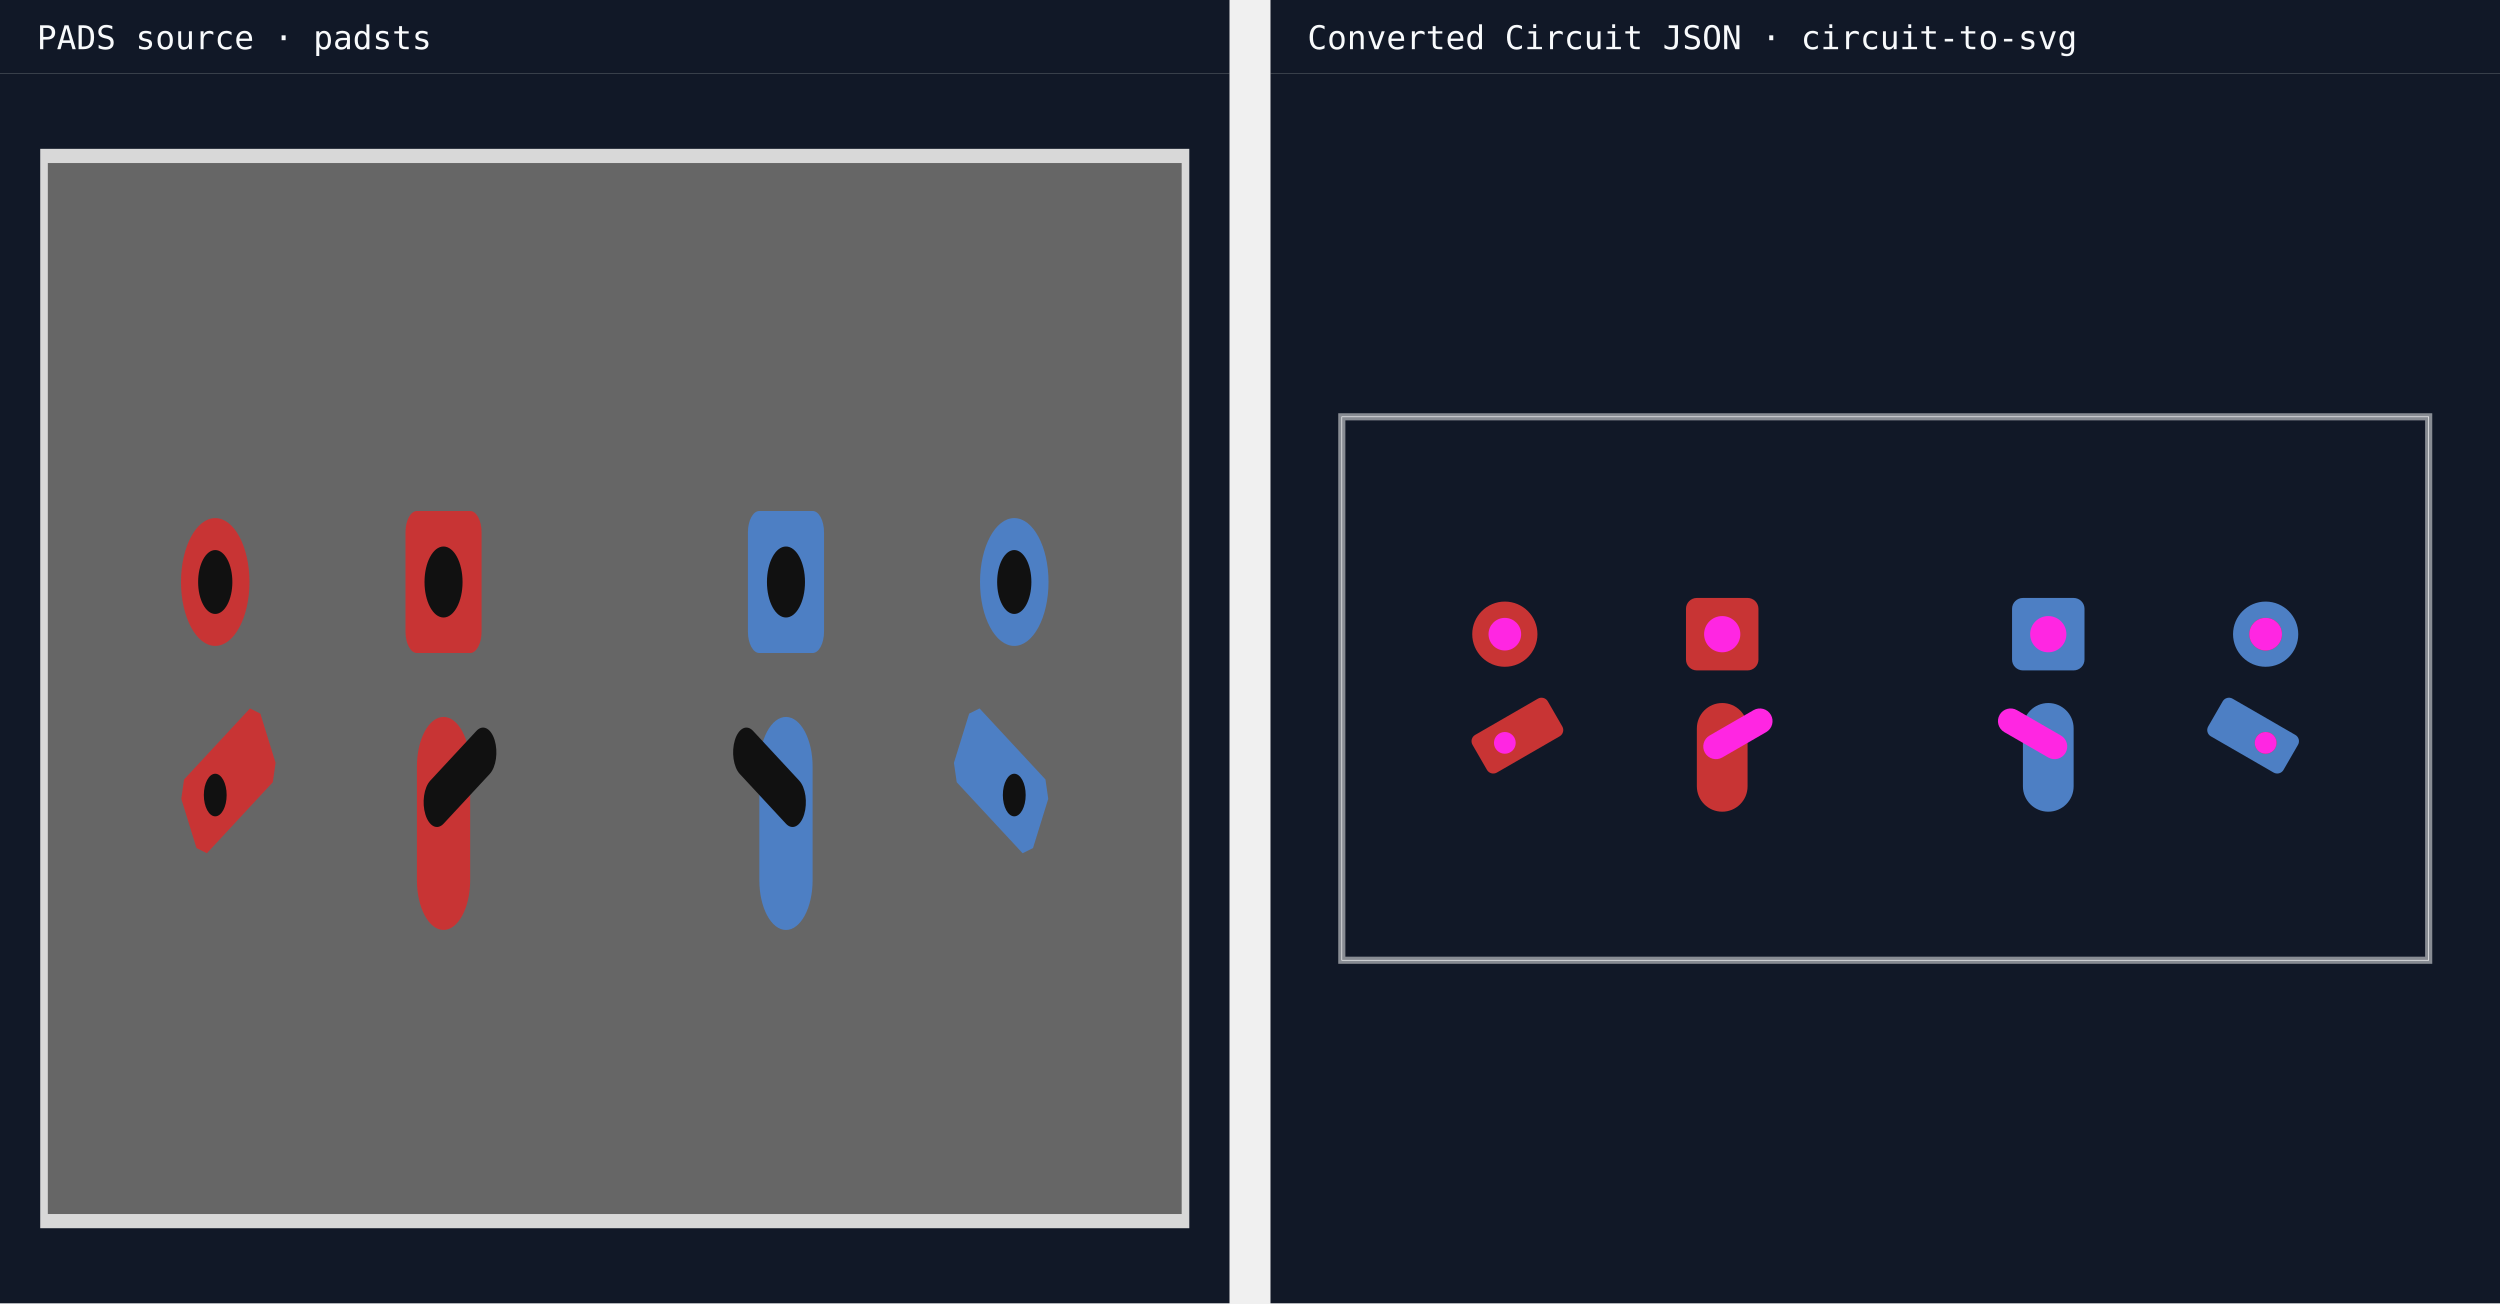
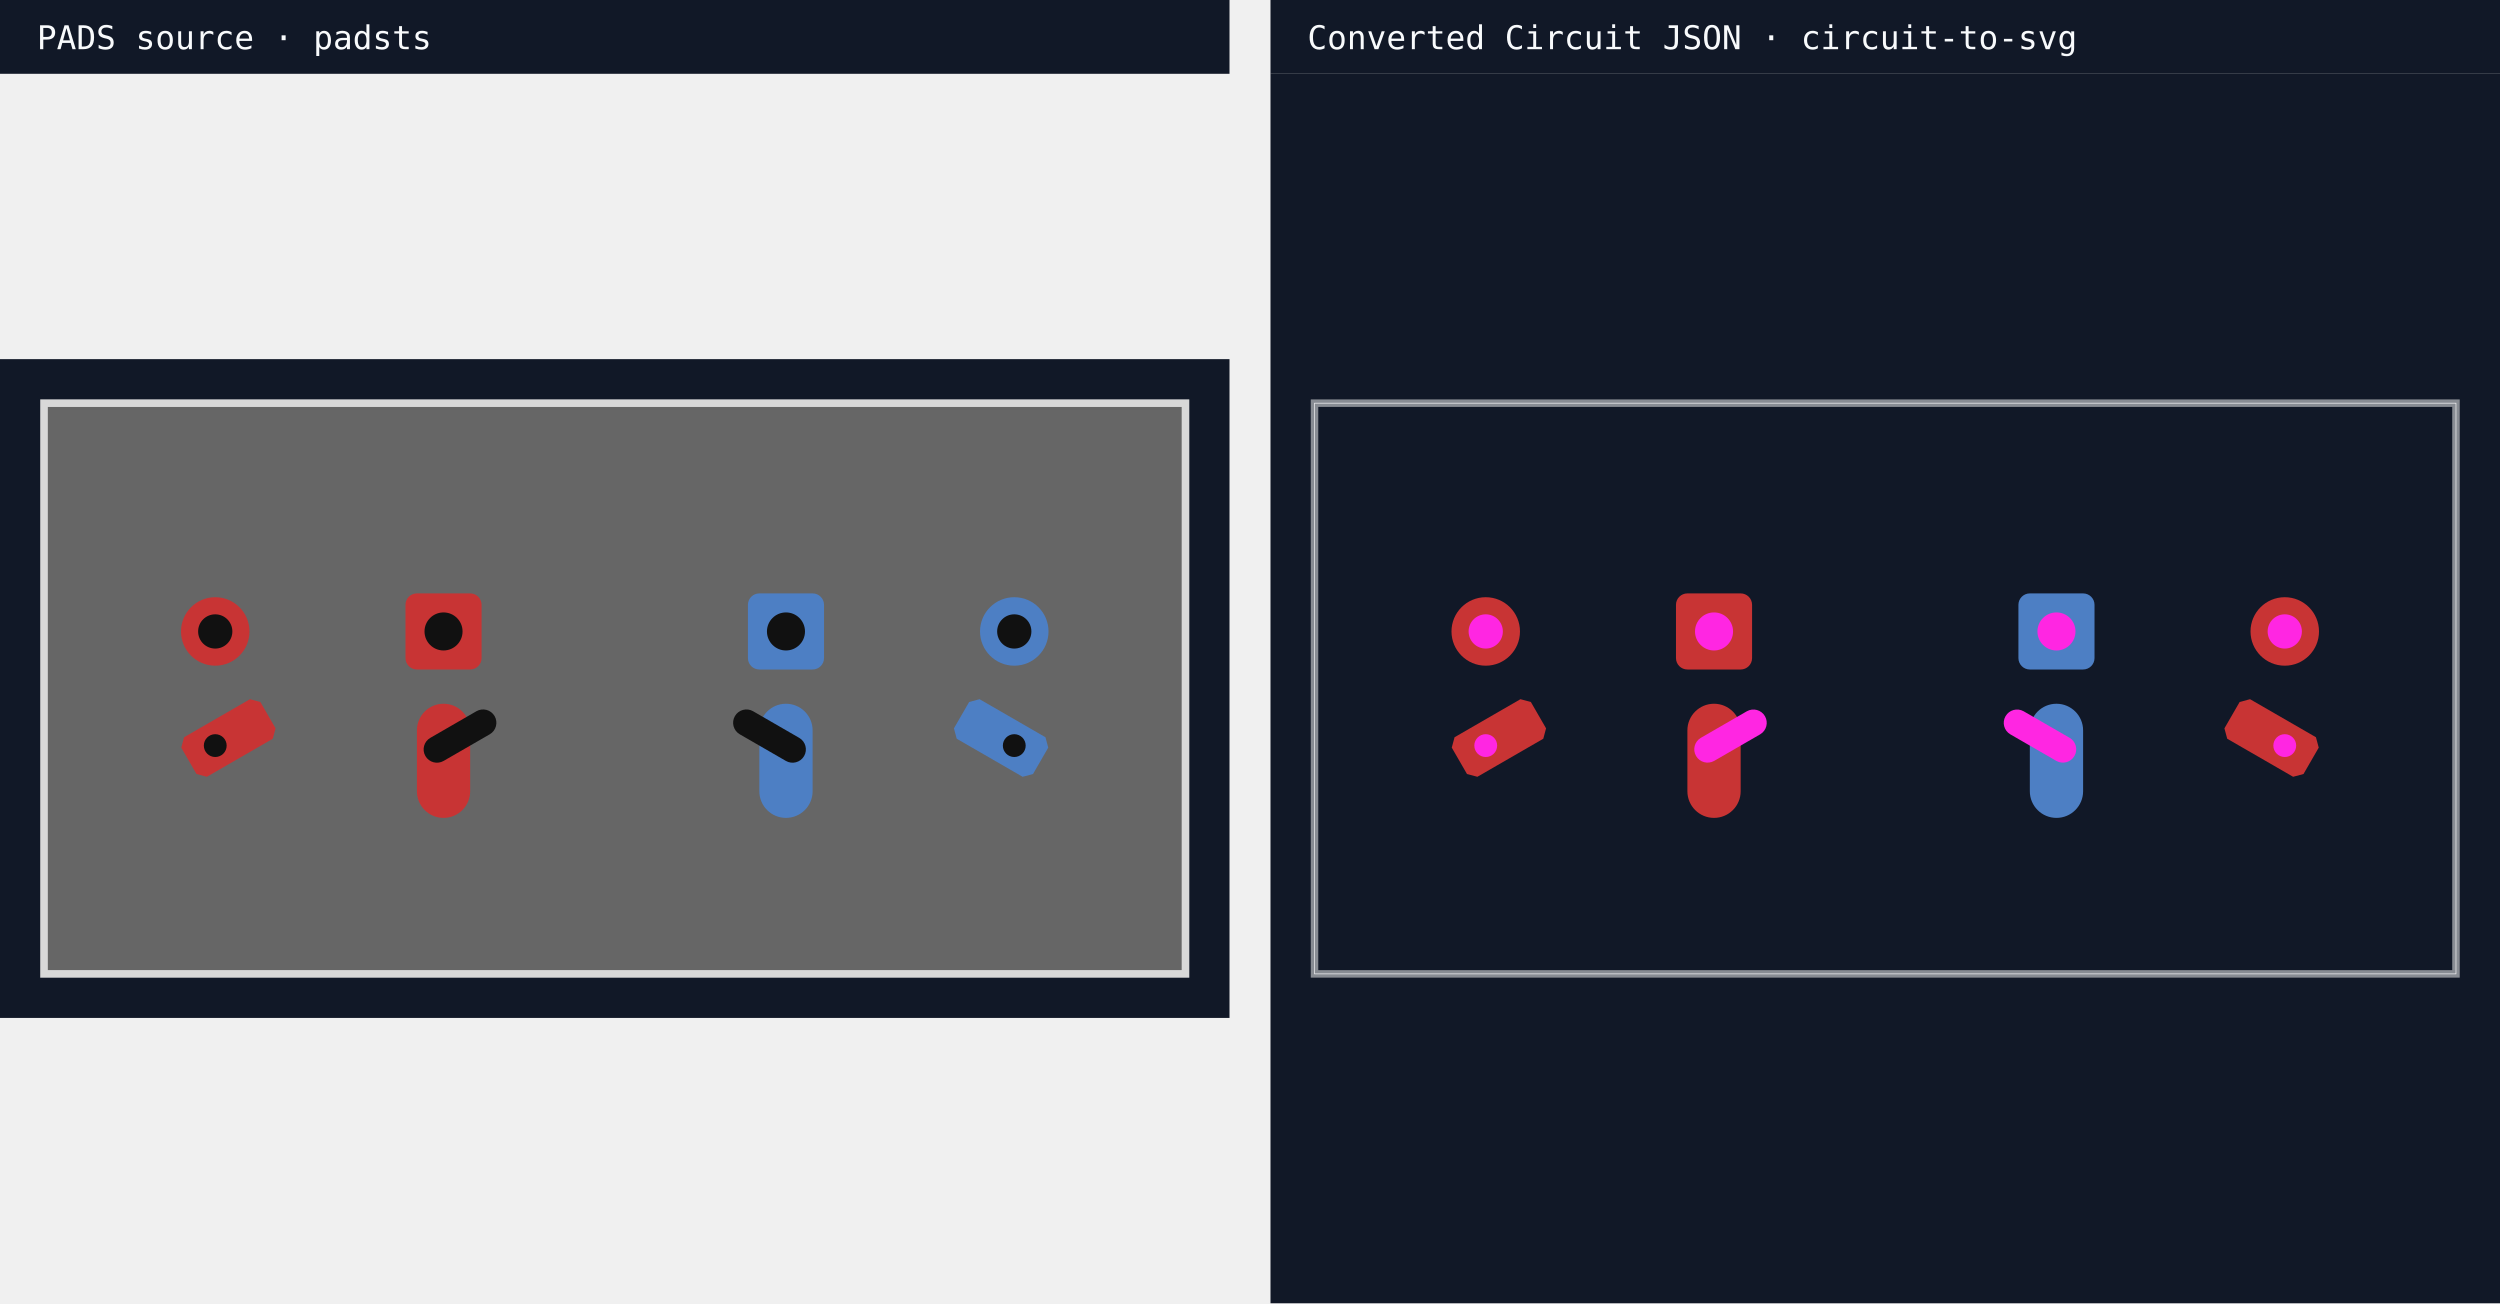
<svg xmlns="http://www.w3.org/2000/svg" width="1220" height="636" viewBox="0 0 1220 636" data-left-renderer="padsts" data-right-renderer="circuit-to-svg">
-   <g transform="translate(0, 0) scale(1, 1) translate(0, 0)">
+   <defs>
+     <clipPath id="comparison-left-column">
+       <rect width="600" height="636" />
+     </clipPath>
+     <clipPath id="comparison-right-column">
+       <rect width="600" height="636" />
+     </clipPath>
+   </defs>
+   <g transform="translate(0, 0) scale(1, 1) translate(0, 0)" clip-path="url(#comparison-left-column)">
+     <defs>
+       <clipPath id="pads-board-viewport">
+         <rect y="36" width="600" height="600" />
+       </clipPath>
+     </defs>
    <g transform="translate(0, 0) scale(1, 1) translate(0, 0)">
      <rect width="600" height="36" fill="#111827" />
      <text x="18" y="24" fill="#f8fafc" font-family="ui-monospace, monospace" font-size="16">PADS source · padsts</text>
    </g>
-     <g transform="translate(0, 36) scale(0.00003655079, 0.00006821661) translate(587756, 8207756)">
-       <defs>
-         <clipPath id="pads-board-outline__stack1">
-           <path d="M 0 0 L 15240000 0 L 15240000 7620000 L 0 7620000 L 0 0 Z" />
-         </clipPath>
-       </defs>
-       <rect data-kind="negative-space" x="-587756" y="-8207756" width="16415512" height="8795512" fill="#111827" />
-       <g transform="scale(1,-1)">
-         <g id="pads-FR4__stack1" clip-path="url(#pads-board-outline__stack1)">
-           <rect x="-587756" y="-587756" width="16415512" height="8795512" fill="#666666" />
-         </g>
-         <g id="pads-F_Cu-component-pads__stack1" data-gerber-layer="F_Cu" color="#c83434" fill="currentColor" stroke="none" clip-path="url(#pads-board-outline__stack1)">
-           <circle id="pads-entity-pad:0:ascii:PARTDECAL:25__stack1" data-source-id="ascii:PARTDECAL:25__stack1" data-kind="component-pad" data-pads-layer="1" data-reference="J1" data-pin="1" data-decal="DRILL_DECAL" cx="2286000" cy="4572000" r="457200" />
-           <rect id="pads-entity-pad:1:ascii:PARTDECAL:29__stack1" data-source-id="ascii:PARTDECAL:29__stack1" data-kind="component-pad" data-pads-layer="1" data-reference="J1" data-pin="2" data-decal="DRILL_DECAL" data-corner-radius="152400" x="-508000" y="-508000" width="1016000" height="1016000" rx="152400" ry="152400" transform="translate(5334000 4572000) rotate(0)" />
-           <path id="pads-entity-pad:2:ascii:PARTDECAL:33__stack1" data-source-id="ascii:PARTDECAL:33__stack1" data-kind="component-pad" data-pads-layer="1" data-reference="J1" data-pin="3" data-decal="DRILL_DECAL" data-corner-radius="101600" data-chamfered="true" d="M -508000 -304800 L 508000 -304800 L 609600 -203200 L 609600 203200 L 508000 304800 L -508000 304800 L -609600 203200 L -609600 -203200 Z" transform="translate(2461976.362 3149600) rotate(30)" />
-           <rect id="pads-entity-pad:3:ascii:PARTDECAL:37__stack1" data-source-id="ascii:PARTDECAL:37__stack1" data-kind="component-pad" data-pads-layer="1" data-reference="J1" data-pin="4" data-decal="DRILL_DECAL" x="-762000" y="-355600" width="1524000" height="711200" rx="355600" ry="355600" transform="translate(5334000 2844800) rotate(90)" />
-         </g>
-         <g id="pads-B_Cu-component-pads__stack1" data-gerber-layer="B_Cu" color="#4d7fc4" fill="currentColor" stroke="none" clip-path="url(#pads-board-outline__stack1)">
-           <circle id="pads-entity-pad:4:ascii:PARTDECAL:25__stack1" data-source-id="ascii:PARTDECAL:25__stack1" data-kind="component-pad" data-pads-layer="2" data-reference="J2" data-pin="1" data-decal="DRILL_DECAL" cx="12954000" cy="4572000" r="457200" />
-           <rect id="pads-entity-pad:5:ascii:PARTDECAL:29__stack1" data-source-id="ascii:PARTDECAL:29__stack1" data-kind="component-pad" data-pads-layer="2" data-reference="J2" data-pin="2" data-decal="DRILL_DECAL" data-corner-radius="152400" x="-508000" y="-508000" width="1016000" height="1016000" rx="152400" ry="152400" transform="translate(9906000 4572000) rotate(180)" />
-           <path id="pads-entity-pad:6:ascii:PARTDECAL:33__stack1" data-source-id="ascii:PARTDECAL:33__stack1" data-kind="component-pad" data-pads-layer="2" data-reference="J2" data-pin="3" data-decal="DRILL_DECAL" data-corner-radius="101600" data-chamfered="true" d="M -508000 -304800 L 508000 -304800 L 609600 -203200 L 609600 203200 L 508000 304800 L -508000 304800 L -609600 203200 L -609600 -203200 Z" transform="translate(12778023.638 3149600) rotate(150)" />
-           <rect id="pads-entity-pad:7:ascii:PARTDECAL:37__stack1" data-source-id="ascii:PARTDECAL:37__stack1" data-kind="component-pad" data-pads-layer="2" data-reference="J2" data-pin="4" data-decal="DRILL_DECAL" x="-762000" y="-355600" width="1524000" height="711200" rx="355600" ry="355600" transform="translate(9906000 2844800) rotate(90)" />
-         </g>
-         <g id="pads-Drill__stack1" data-gerber-layer="Drill" fill="#111111" stroke="none" clip-path="url(#pads-board-outline__stack1)">
-           <circle data-kind="component-drill" data-start-layer="1" data-end-layer="2" id="pads-entity-hole:0:ascii:PARTDECAL:25__stack1" data-source-id="ascii:PARTDECAL:25__stack1" data-reference="J1" data-pin="1" data-decal="DRILL_DECAL" data-plated="true" cx="2286000" cy="4572000" r="228600" />
-           <circle data-kind="component-drill" data-start-layer="1" data-end-layer="2" id="pads-entity-hole:1:ascii:PARTDECAL:29__stack1" data-source-id="ascii:PARTDECAL:29__stack1" data-reference="J1" data-pin="2" data-decal="DRILL_DECAL" data-plated="false" cx="5334000" cy="4572000" r="254000" />
-           <circle data-kind="component-drill" data-start-layer="1" data-end-layer="2" id="pads-entity-hole:2:ascii:PARTDECAL:33__stack1" data-source-id="ascii:PARTDECAL:33__stack1" data-reference="J1" data-pin="3" data-decal="DRILL_DECAL" data-plated="true" cx="2286000" cy="3048000" r="152400" />
-           <rect data-kind="component-drill" data-slot="true" data-start-layer="1" data-end-layer="2" id="pads-entity-hole:3:ascii:PARTDECAL:37__stack1" data-source-id="ascii:PARTDECAL:37__stack1" data-reference="J1" data-pin="4" data-decal="DRILL_DECAL" data-plated="false" x="-533400" y="-177800" width="1066800" height="355600" rx="177800" ry="177800" transform="translate(5553970.453 3175000) rotate(30)" />
-           <circle data-kind="component-drill" data-start-layer="1" data-end-layer="2" id="pads-entity-hole:4:ascii:PARTDECAL:25__stack1" data-source-id="ascii:PARTDECAL:25__stack1" data-reference="J2" data-pin="1" data-decal="DRILL_DECAL" data-plated="true" cx="12954000" cy="4572000" r="228600" />
-           <circle data-kind="component-drill" data-start-layer="1" data-end-layer="2" id="pads-entity-hole:5:ascii:PARTDECAL:29__stack1" data-source-id="ascii:PARTDECAL:29__stack1" data-reference="J2" data-pin="2" data-decal="DRILL_DECAL" data-plated="false" cx="9906000" cy="4572000" r="254000" />
-           <circle data-kind="component-drill" data-start-layer="1" data-end-layer="2" id="pads-entity-hole:6:ascii:PARTDECAL:33__stack1" data-source-id="ascii:PARTDECAL:33__stack1" data-reference="J2" data-pin="3" data-decal="DRILL_DECAL" data-plated="true" cx="12954000" cy="3048000" r="152400" />
-           <rect data-kind="component-drill" data-slot="true" data-start-layer="1" data-end-layer="2" id="pads-entity-hole:7:ascii:PARTDECAL:37__stack1" data-source-id="ascii:PARTDECAL:37__stack1" data-reference="J2" data-pin="4" data-decal="DRILL_DECAL" data-plated="false" x="-533400" y="-177800" width="1066800" height="355600" rx="177800" ry="177800" transform="translate(9686029.547 3175000) rotate(150)" />
-         </g>
-         <g id="pads-Edge_Cuts__stack1" data-gerber-layer="Edge_Cuts" color="#d8d8d8" fill="currentColor" stroke="currentColor">
-           <path id="pads-entity-path:0:ascii:LINES:52__stack1" data-source-id="ascii:LINES:52__stack1" data-kind="outline" data-pads-layer="0" data-name="BOARD_OUTLINE" data-source-piece-kind="CLOSED" data-polarity="positive" d="M 0 0 L 15240000 0 L 15240000 7620000 L 0 7620000 L 0 0 Z" fill="none" stroke="currentColor" stroke-width="101600" />
+     <g clip-path="url(#pads-board-viewport)">
+       <g transform="translate(0, 36) scale(0.00003655079, 0.00003655079) translate(587756, 12017756)">
+         <defs>
+           <clipPath id="pads-board-outline__stack1">
+             <path d="M 0 0 L 15240000 0 L 15240000 7620000 L 0 7620000 L 0 0 Z" fill-rule="evenodd" clip-rule="evenodd" />
+           </clipPath>
+         </defs>
+         <rect data-kind="negative-space" x="-587756" y="-8207756" width="16415512" height="8795512" fill="#111827" />
+         <g transform="scale(1,-1)">
+           <g id="pads-FR4__stack1" clip-path="url(#pads-board-outline__stack1)">
+             <rect x="-587756" y="-587756" width="16415512" height="8795512" fill="#666666" />
+           </g>
+           <g id="pads-F_Cu-component-pads__stack1" data-gerber-layer="F_Cu" color="#c83434" fill="currentColor" stroke="none" clip-path="url(#pads-board-outline__stack1)">
+             <circle id="pads-entity-pad:0:ascii:PARTDECAL:25__stack1" data-source-id="ascii:PARTDECAL:25__stack1" data-kind="component-pad" data-pads-layer="1" data-reference="J1" data-pin="1" data-decal="DRILL_DECAL" cx="2286000" cy="4572000" r="457200" />
+             <rect id="pads-entity-pad:1:ascii:PARTDECAL:29__stack1" data-source-id="ascii:PARTDECAL:29__stack1" data-kind="component-pad" data-pads-layer="1" data-reference="J1" data-pin="2" data-decal="DRILL_DECAL" data-corner-radius="152400" x="-508000" y="-508000" width="1016000" height="1016000" rx="152400" ry="152400" transform="translate(5334000 4572000) rotate(0)" />
+             <path id="pads-entity-pad:2:ascii:PARTDECAL:33__stack1" data-source-id="ascii:PARTDECAL:33__stack1" data-kind="component-pad" data-pads-layer="1" data-reference="J1" data-pin="3" data-decal="DRILL_DECAL" data-corner-radius="101600" data-chamfered="true" d="M -508000 -304800 L 508000 -304800 L 609600 -203200 L 609600 203200 L 508000 304800 L -508000 304800 L -609600 203200 L -609600 -203200 Z" transform="translate(2461976.362 3149600) rotate(30)" />
+             <rect id="pads-entity-pad:3:ascii:PARTDECAL:37__stack1" data-source-id="ascii:PARTDECAL:37__stack1" data-kind="component-pad" data-pads-layer="1" data-reference="J1" data-pin="4" data-decal="DRILL_DECAL" x="-762000" y="-355600" width="1524000" height="711200" rx="355600" ry="355600" transform="translate(5334000 2844800) rotate(90)" />
+           </g>
+           <g id="pads-B_Cu-component-pads__stack1" data-gerber-layer="B_Cu" color="#4d7fc4" fill="currentColor" stroke="none" clip-path="url(#pads-board-outline__stack1)">
+             <circle id="pads-entity-pad:4:ascii:PARTDECAL:25__stack1" data-source-id="ascii:PARTDECAL:25__stack1" data-kind="component-pad" data-pads-layer="2" data-reference="J2" data-pin="1" data-decal="DRILL_DECAL" cx="12954000" cy="4572000" r="457200" />
+             <rect id="pads-entity-pad:5:ascii:PARTDECAL:29__stack1" data-source-id="ascii:PARTDECAL:29__stack1" data-kind="component-pad" data-pads-layer="2" data-reference="J2" data-pin="2" data-decal="DRILL_DECAL" data-corner-radius="152400" x="-508000" y="-508000" width="1016000" height="1016000" rx="152400" ry="152400" transform="translate(9906000 4572000) rotate(180)" />
+             <path id="pads-entity-pad:6:ascii:PARTDECAL:33__stack1" data-source-id="ascii:PARTDECAL:33__stack1" data-kind="component-pad" data-pads-layer="2" data-reference="J2" data-pin="3" data-decal="DRILL_DECAL" data-corner-radius="101600" data-chamfered="true" d="M -508000 -304800 L 508000 -304800 L 609600 -203200 L 609600 203200 L 508000 304800 L -508000 304800 L -609600 203200 L -609600 -203200 Z" transform="translate(12778023.638 3149600) rotate(150)" />
+             <rect id="pads-entity-pad:7:ascii:PARTDECAL:37__stack1" data-source-id="ascii:PARTDECAL:37__stack1" data-kind="component-pad" data-pads-layer="2" data-reference="J2" data-pin="4" data-decal="DRILL_DECAL" x="-762000" y="-355600" width="1524000" height="711200" rx="355600" ry="355600" transform="translate(9906000 2844800) rotate(90)" />
+           </g>
+           <g id="pads-Drill__stack1" data-gerber-layer="Drill" fill="#111111" stroke="none" clip-path="url(#pads-board-outline__stack1)">
+             <circle data-kind="component-drill" data-start-layer="1" data-end-layer="2" id="pads-entity-hole:0:ascii:PARTDECAL:25__stack1" data-source-id="ascii:PARTDECAL:25__stack1" data-reference="J1" data-pin="1" data-decal="DRILL_DECAL" data-plated="true" cx="2286000" cy="4572000" r="228600" />
+             <circle data-kind="component-drill" data-start-layer="1" data-end-layer="2" id="pads-entity-hole:1:ascii:PARTDECAL:29__stack1" data-source-id="ascii:PARTDECAL:29__stack1" data-reference="J1" data-pin="2" data-decal="DRILL_DECAL" data-plated="false" cx="5334000" cy="4572000" r="254000" />
+             <circle data-kind="component-drill" data-start-layer="1" data-end-layer="2" id="pads-entity-hole:2:ascii:PARTDECAL:33__stack1" data-source-id="ascii:PARTDECAL:33__stack1" data-reference="J1" data-pin="3" data-decal="DRILL_DECAL" data-plated="true" cx="2286000" cy="3048000" r="152400" />
+             <rect data-kind="component-drill" data-slot="true" data-start-layer="1" data-end-layer="2" id="pads-entity-hole:3:ascii:PARTDECAL:37__stack1" data-source-id="ascii:PARTDECAL:37__stack1" data-reference="J1" data-pin="4" data-decal="DRILL_DECAL" data-plated="false" x="-533400" y="-177800" width="1066800" height="355600" rx="177800" ry="177800" transform="translate(5553970.453 3175000) rotate(30)" />
+             <circle data-kind="component-drill" data-start-layer="1" data-end-layer="2" id="pads-entity-hole:4:ascii:PARTDECAL:25__stack1" data-source-id="ascii:PARTDECAL:25__stack1" data-reference="J2" data-pin="1" data-decal="DRILL_DECAL" data-plated="true" cx="12954000" cy="4572000" r="228600" />
+             <circle data-kind="component-drill" data-start-layer="1" data-end-layer="2" id="pads-entity-hole:5:ascii:PARTDECAL:29__stack1" data-source-id="ascii:PARTDECAL:29__stack1" data-reference="J2" data-pin="2" data-decal="DRILL_DECAL" data-plated="false" cx="9906000" cy="4572000" r="254000" />
+             <circle data-kind="component-drill" data-start-layer="1" data-end-layer="2" id="pads-entity-hole:6:ascii:PARTDECAL:33__stack1" data-source-id="ascii:PARTDECAL:33__stack1" data-reference="J2" data-pin="3" data-decal="DRILL_DECAL" data-plated="true" cx="12954000" cy="3048000" r="152400" />
+             <rect data-kind="component-drill" data-slot="true" data-start-layer="1" data-end-layer="2" id="pads-entity-hole:7:ascii:PARTDECAL:37__stack1" data-source-id="ascii:PARTDECAL:37__stack1" data-reference="J2" data-pin="4" data-decal="DRILL_DECAL" data-plated="false" x="-533400" y="-177800" width="1066800" height="355600" rx="177800" ry="177800" transform="translate(9686029.547 3175000) rotate(150)" />
+           </g>
+           <g id="pads-Edge_Cuts__stack1" data-gerber-layer="Edge_Cuts" color="#d8d8d8" fill="currentColor" stroke="currentColor">
+             <path id="pads-entity-path:0:ascii:LINES:52__stack1" data-source-id="ascii:LINES:52__stack1" data-kind="outline" data-pads-layer="0" data-name="BOARD_OUTLINE" data-source-piece-kind="CLOSED" data-polarity="positive" d="M 0 0 L 15240000 0 L 15240000 7620000 L 0 7620000 L 0 0 Z" fill="none" stroke="currentColor" stroke-width="101600" />
+           </g>
        </g>
      </g>
    </g>
  </g>
-   <g transform="translate(620, 0) scale(1, 1) translate(0, 0)">
+   <g transform="translate(620, 0) scale(1, 1) translate(0, 0)" clip-path="url(#comparison-right-column)">
+     <defs>
+       <clipPath id="circuit-json-board-viewport__stack1">
+         <rect y="36" width="600" height="600" />
+       </clipPath>
+     </defs>
    <g transform="translate(0, 0) scale(1, 1) translate(0, 0)">
      <rect width="600" height="36" fill="#111827" />
      <text x="18" y="24" fill="#f8fafc" font-family="ui-monospace, monospace" font-size="16">Converted Circuit JSON · circuit-to-svg</text>
    </g>
-     <g transform="translate(0, 36)">
-       <style />
-       <rect class="boundary" x="0" y="0" fill="#111827" width="600" height="600" data-type="pcb_background" data-pcb-layer="global" />
-       <rect class="pcb-boundary" fill="none" stroke="#fff" stroke-width="0.3" x="34.803" y="167.401" width="530.394" height="265.197" data-type="pcb_boundary" data-pcb-layer="global" />
-       <path class="pcb-board" d="M 34.803 432.599 L 565.197 432.599 L 565.197 167.401 L 34.803 167.401 L 34.803 432.599 Z" fill="none" stroke="rgba(255, 255, 255, 0.5)" stroke-width="3.48" data-type="pcb_board" data-pcb-layer="board" />
-       <circle class="pcb-pad" fill="rgb(77, 127, 196)" cx="485.638" cy="273.48" r="15.912" data-type="pcb_smtpad" data-pcb-layer="bottom" />
-       <rect class="pcb-pad" fill="rgb(77, 127, 196)" x="-17.68" y="-17.68" width="35.36" height="35.36" transform="translate(379.5592 273.4803) rotate(-180)" data-type="pcb_smtpad" data-pcb-layer="bottom" rx="5.304" ry="5.304" />
-       <rect class="pcb-pad" fill="rgb(77, 127, 196)" x="-21.216" y="-10.608" width="42.432" height="21.216" transform="translate(479.5136 322.9838) rotate(-150)" data-type="pcb_smtpad" data-pcb-layer="bottom" rx="3.536" ry="3.536" />
-       <rect class="pcb-pad" fill="rgb(77, 127, 196)" x="-26.52" y="-12.376" width="53.039" height="24.752" rx="12.376" ry="12.376" data-type="pcb_smtpad" data-pcb-layer="bottom" transform="translate(379.5592 333.5916) rotate(-90)" />
-       <circle class="pcb-pad" fill="rgb(200, 52, 52)" cx="114.362" cy="273.48" r="15.912" data-type="pcb_smtpad" data-pcb-layer="top" />
-       <rect class="pcb-pad" fill="rgb(200, 52, 52)" x="202.761" y="255.8" width="35.36" height="35.36" data-type="pcb_smtpad" data-pcb-layer="top" rx="5.304" ry="5.304" />
-       <rect class="pcb-pad" fill="rgb(200, 52, 52)" x="-21.216" y="-10.608" width="42.432" height="21.216" transform="translate(120.4864 322.9838) rotate(-30)" data-type="pcb_smtpad" data-pcb-layer="top" rx="3.536" ry="3.536" />
-       <rect class="pcb-pad" fill="rgb(200, 52, 52)" x="-26.52" y="-12.376" width="53.039" height="24.752" rx="12.376" ry="12.376" data-type="pcb_smtpad" data-pcb-layer="top" transform="translate(220.4408 333.5916) rotate(-90)" />
-       <g data-type="pcb_plated_hole" data-pcb-layer="through">
-         <circle class="pcb-hole-outer" fill="rgb(200, 52, 52)" cx="114.362" cy="273.48" r="7.956" data-type="pcb_plated_hole" data-pcb-layer="top" />
-         <circle class="pcb-hole-inner" fill="#FF26E2" cx="114.362" cy="273.48" r="7.956" data-type="pcb_plated_hole_drill" data-pcb-layer="drill" />
+     <g clip-path="url(#circuit-json-board-viewport__stack1)">
+       <g transform="translate(0, 36)">
+         <style />
+         <rect class="boundary" x="0" y="0" fill="#111827" width="600" height="600" data-type="pcb_background" data-pcb-layer="global" />
+         <rect class="pcb-boundary" fill="none" stroke="#fff" stroke-width="0.3" x="21.483" y="160.741" width="557.034" height="278.517" data-type="pcb_boundary" data-pcb-layer="global" />
+         <path class="pcb-board" d="M 21.483 439.259 L 578.517 439.259 L 578.517 160.741 L 21.483 160.741 L 21.483 439.259 Z" fill="none" stroke="rgba(255, 255, 255, 0.5)" stroke-width="3.655" data-type="pcb_board" data-pcb-layer="board" />
+         <rect class="pcb-pad" fill="rgb(77, 127, 196)" x="-18.568" y="-18.568" width="37.136" height="37.136" transform="translate(383.5551 272.1483) rotate(-180)" data-type="pcb_smtpad" data-pcb-layer="bottom" data-pad-name="J2.2" rx="5.57" ry="5.57" />
+         <rect class="pcb-pad" fill="rgb(77, 127, 196)" x="-27.852" y="-12.997" width="55.703" height="25.995" rx="12.997" ry="12.997" data-type="pcb_smtpad" data-pcb-layer="bottom" data-pad-name="J2.4" transform="translate(383.5551 335.2788) rotate(-90)" />
+         <rect class="pcb-pad" fill="rgb(200, 52, 52)" x="197.877" y="253.58" width="37.136" height="37.136" data-type="pcb_smtpad" data-pcb-layer="top" data-pad-name="J1.2" rx="5.57" ry="5.57" />
+         <rect class="pcb-pad" fill="rgb(200, 52, 52)" x="-27.852" y="-12.997" width="55.703" height="25.995" rx="12.997" ry="12.997" data-type="pcb_smtpad" data-pcb-layer="top" data-pad-name="J1.4" transform="translate(216.4449 335.2788) rotate(-90)" />
+         <g data-type="pcb_plated_hole" data-pcb-layer="through" data-pad-name="J1.1">
+           <circle class="pcb-hole-outer" fill="rgb(200, 52, 52)" cx="105.038" cy="272.148" r="16.711" data-type="pcb_plated_hole" data-pcb-layer="top" />
+           <circle class="pcb-hole-inner" fill="#FF26E2" cx="105.038" cy="272.148" r="8.356" data-type="pcb_plated_hole_drill" data-pcb-layer="drill" />
+         </g>
+         <g data-type="pcb_plated_hole" data-pcb-layer="through" data-pad-name="J1.3">
+           <polygon class="pcb-hole-outer-pad" fill="rgb(200, 52, 52)" points="100.96,343.07 133.121,324.502 134.48,319.43 127.053,306.565 121.98,305.206 89.82,323.774 88.46,328.847 95.887,341.711" data-type="pcb_plated_hole" data-pcb-layer="top" />
+           <circle class="pcb-hole-inner" fill="#FF26E2" cx="105.038" cy="327.852" r="5.57" data-type="pcb_plated_hole_drill" data-pcb-layer="drill" />
+         </g>
+         <g data-type="pcb_plated_hole" data-pcb-layer="through" data-pad-name="J2.1">
+           <circle class="pcb-hole-outer" fill="rgb(200, 52, 52)" cx="494.962" cy="272.148" r="16.711" data-type="pcb_plated_hole" data-pcb-layer="top" />
+           <circle class="pcb-hole-inner" fill="#FF26E2" cx="494.962" cy="272.148" r="8.356" data-type="pcb_plated_hole_drill" data-pcb-layer="drill" />
+         </g>
+         <g data-type="pcb_plated_hole" data-pcb-layer="through" data-pad-name="J2.3">
+           <polygon class="pcb-hole-outer-pad" fill="rgb(200, 52, 52)" points="510.18,323.774 478.02,305.206 472.947,306.565 465.52,319.43 466.879,324.502 499.04,343.07 504.113,341.711 511.54,328.847" data-type="pcb_plated_hole" data-pcb-layer="top" />
+           <circle class="pcb-hole-inner" fill="#FF26E2" cx="494.962" cy="327.852" r="5.57" data-type="pcb_plated_hole_drill" data-pcb-layer="drill" />
+         </g>
+         <circle class="pcb-hole" cx="216.445" cy="272.148" r="9.284" fill="#FF26E2" data-type="pcb_hole" data-pcb-layer="drill" />
+         <path class="pcb-hole" fill="#FF26E2" d="M-12.997,-6.499 h25.995 a6.499,6.499 0 0 1 0,12.997 h-25.995 a6.499,6.499 0 0 1 0,-12.997 z" transform="translate(224.485 323.2098) rotate(-30)" data-type="pcb_hole" data-pcb-layer="drill" />
+         <circle class="pcb-hole" cx="383.555" cy="272.148" r="9.284" fill="#FF26E2" data-type="pcb_hole" data-pcb-layer="drill" />
+         <path class="pcb-hole" fill="#FF26E2" d="M-12.997,-6.499 h25.995 a6.499,6.499 0 0 1 0,12.997 h-25.995 a6.499,6.499 0 0 1 0,-12.997 z" transform="translate(375.515 323.2098) rotate(-150)" data-type="pcb_hole" data-pcb-layer="drill" />
      </g>
-       <g data-type="pcb_plated_hole" data-pcb-layer="through">
-         <circle class="pcb-hole-outer" fill="rgb(200, 52, 52)" cx="114.362" cy="326.52" r="5.304" data-type="pcb_plated_hole" data-pcb-layer="top" />
-         <circle class="pcb-hole-inner" fill="#FF26E2" cx="114.362" cy="326.52" r="5.304" data-type="pcb_plated_hole_drill" data-pcb-layer="drill" />
-       </g>
-       <g data-type="pcb_plated_hole" data-pcb-layer="through">
-         <circle class="pcb-hole-outer" fill="rgb(200, 52, 52)" cx="485.638" cy="273.48" r="7.956" data-type="pcb_plated_hole" data-pcb-layer="top" />
-         <circle class="pcb-hole-inner" fill="#FF26E2" cx="485.638" cy="273.48" r="7.956" data-type="pcb_plated_hole_drill" data-pcb-layer="drill" />
-       </g>
-       <g data-type="pcb_plated_hole" data-pcb-layer="through">
-         <circle class="pcb-hole-outer" fill="rgb(200, 52, 52)" cx="485.638" cy="326.52" r="5.304" data-type="pcb_plated_hole" data-pcb-layer="top" />
-         <circle class="pcb-hole-inner" fill="#FF26E2" cx="485.638" cy="326.52" r="5.304" data-type="pcb_plated_hole_drill" data-pcb-layer="drill" />
-       </g>
-       <circle class="pcb-hole" cx="220.441" cy="273.48" r="8.84" fill="#FF26E2" data-type="pcb_hole" data-pcb-layer="drill" />
-       <path class="pcb-hole" fill="#FF26E2" d="M-12.376,-6.188 h24.752 a6.188,6.188 0 0 1 0,12.376 h-24.752 a6.188,6.188 0 0 1 0,-12.376 z" transform="translate(228.0964 322.0998) rotate(-30)" data-type="pcb_hole" data-pcb-layer="drill" />
-       <circle class="pcb-hole" cx="379.559" cy="273.48" r="8.84" fill="#FF26E2" data-type="pcb_hole" data-pcb-layer="drill" />
-       <path class="pcb-hole" fill="#FF26E2" d="M-12.376,-6.188 h24.752 a6.188,6.188 0 0 1 0,12.376 h-24.752 a6.188,6.188 0 0 1 0,-12.376 z" transform="translate(371.9036 322.0998) rotate(-150)" data-type="pcb_hole" data-pcb-layer="drill" />
    </g>
  </g>
</svg>
